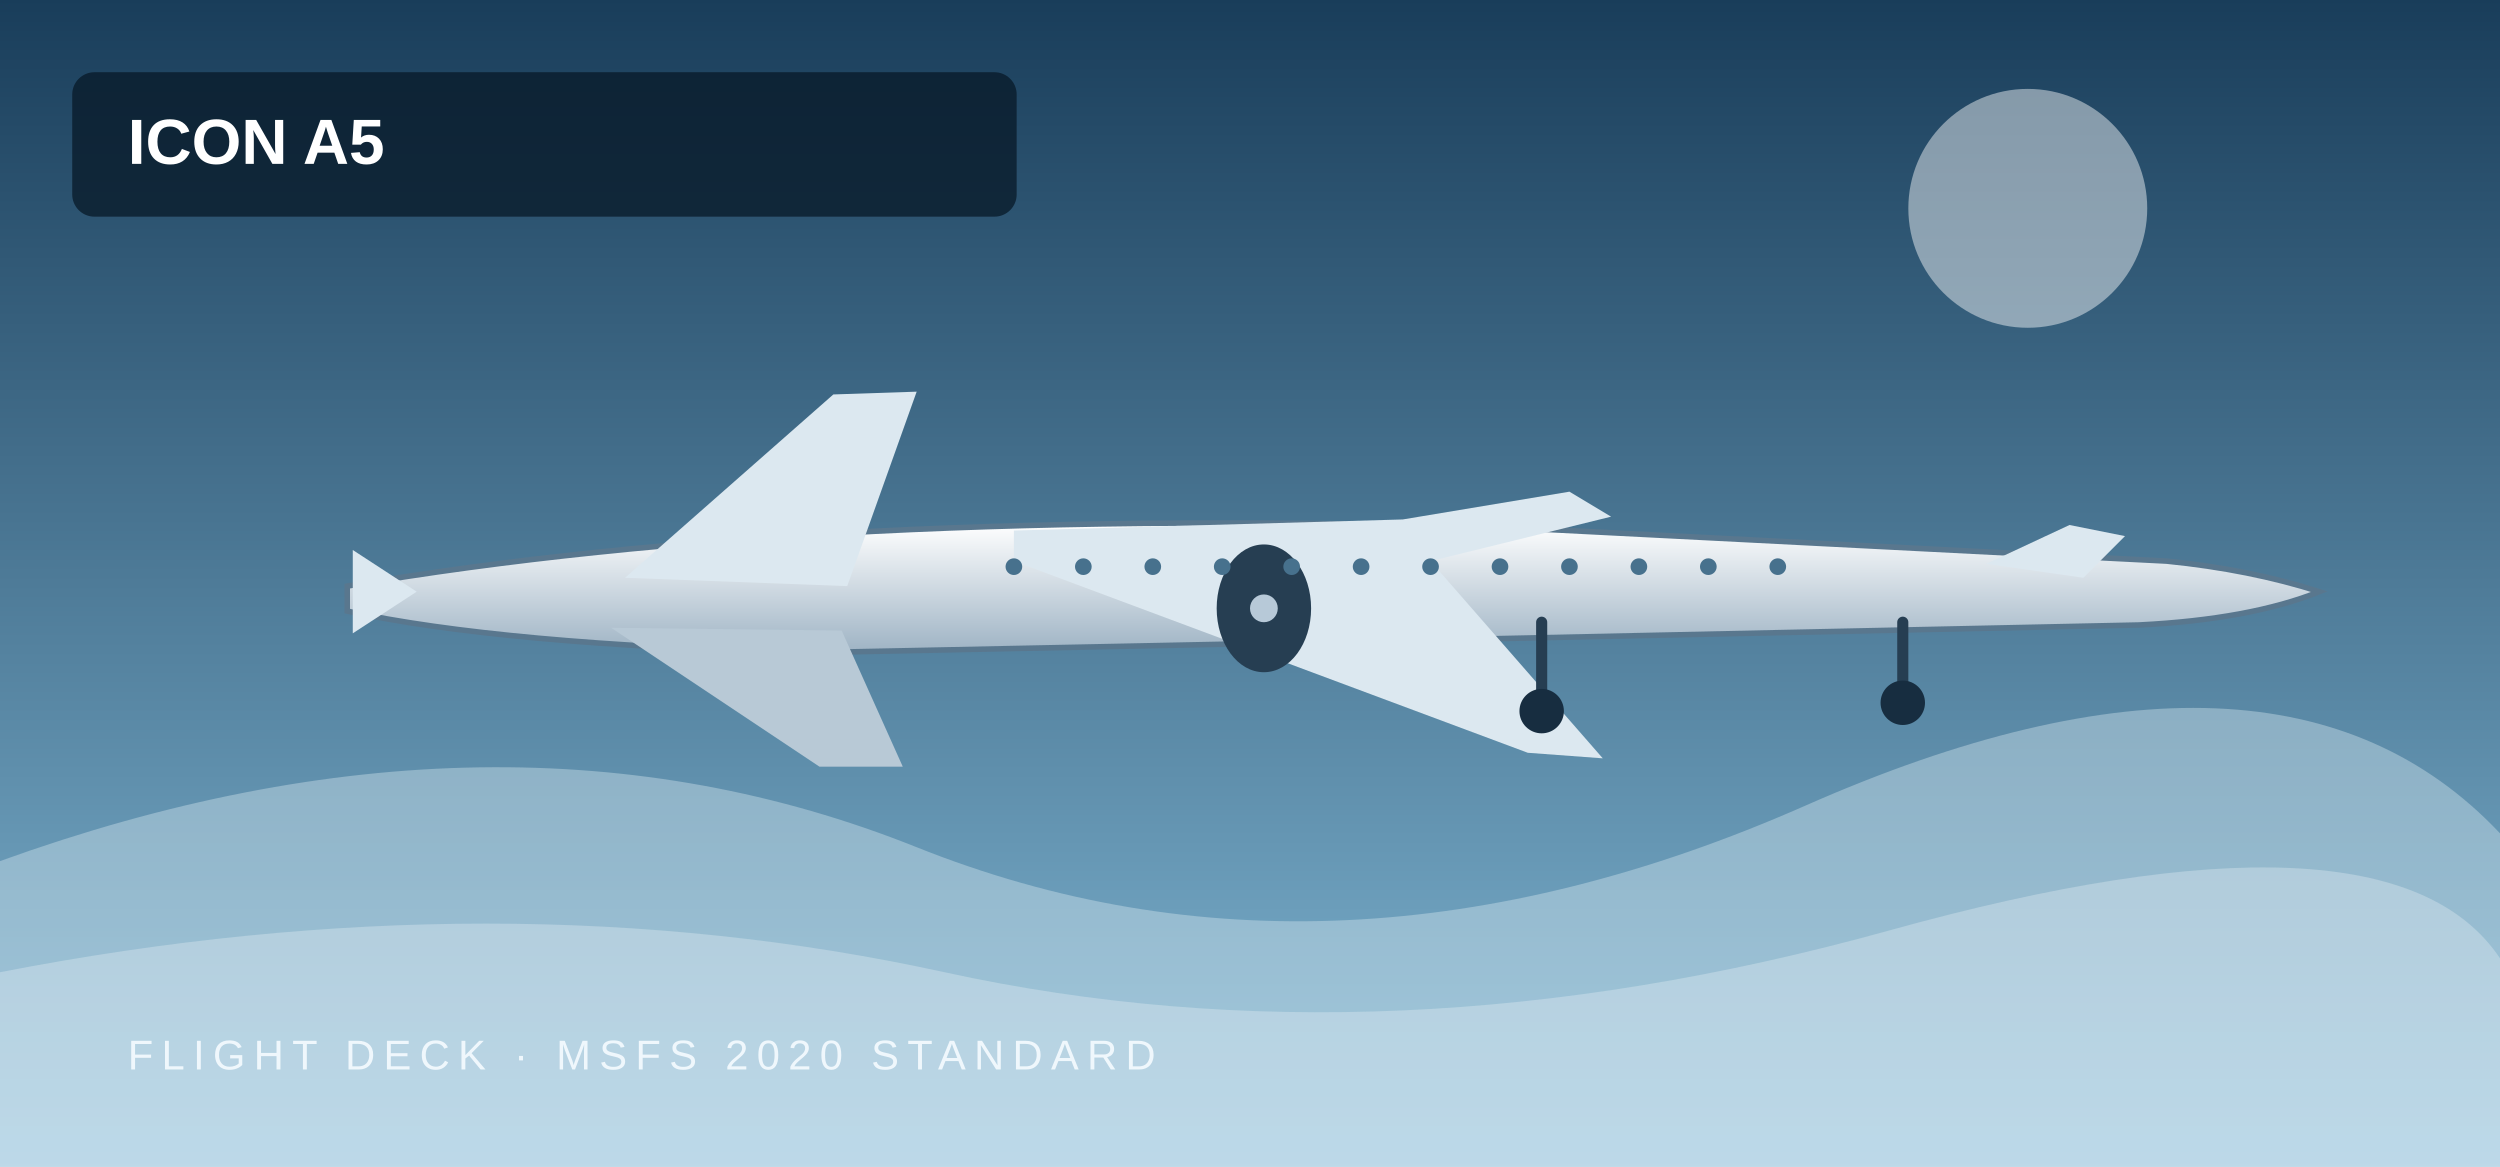
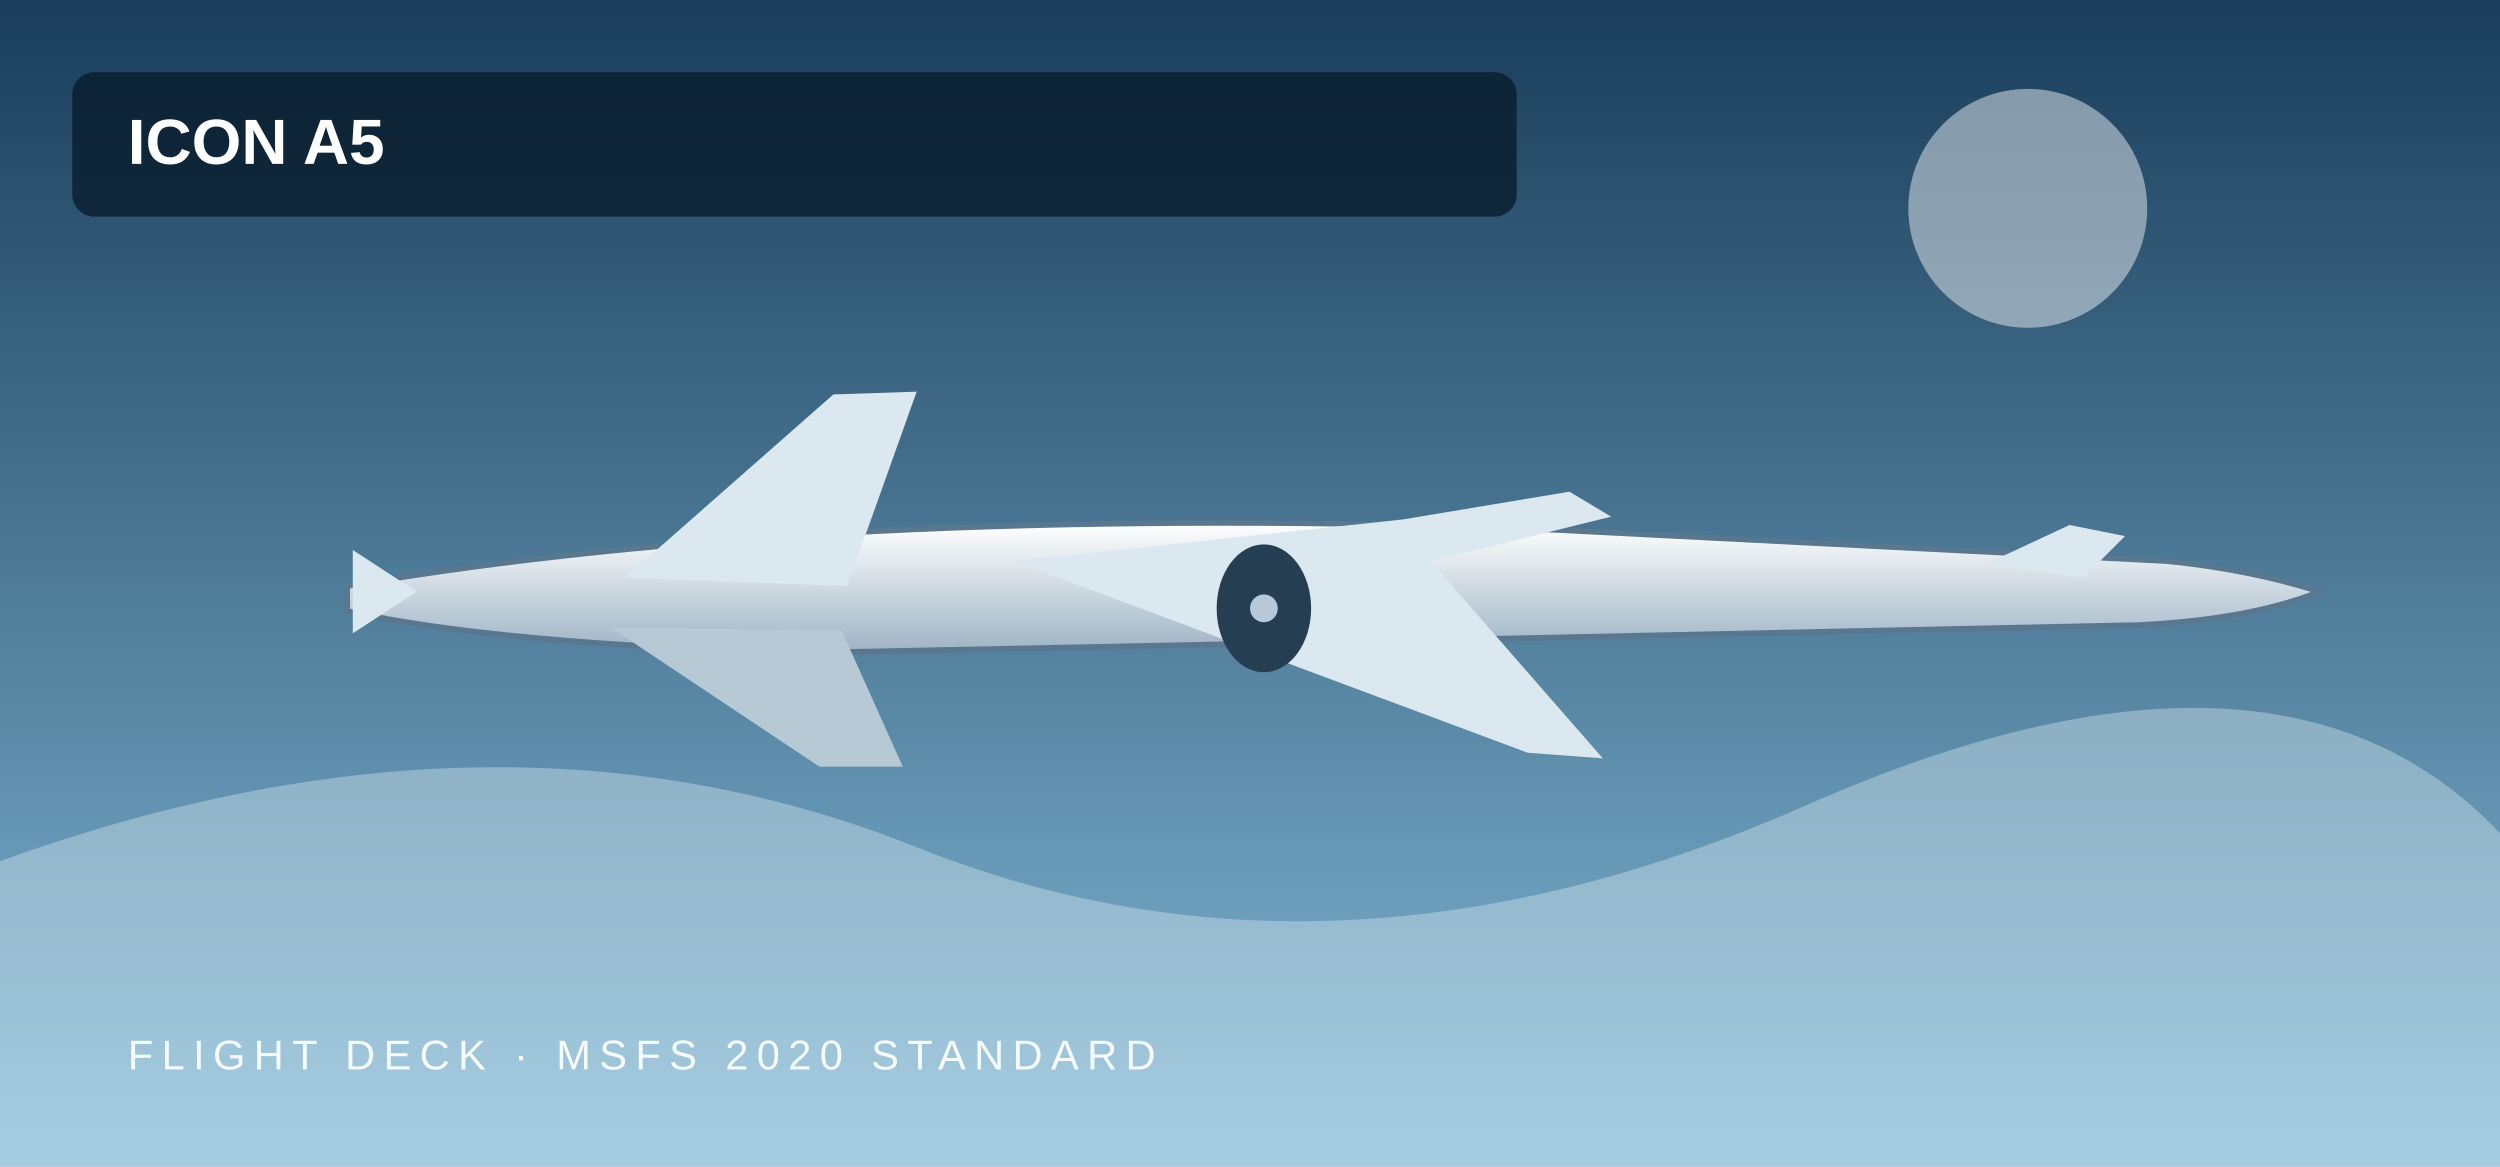
<svg xmlns="http://www.w3.org/2000/svg" viewBox="0 0 900 420">
  <defs>
-     <linearGradient id="sky" x2="0" y2="1">
+     <linearGradient id="s" x2="0" y2="1">
      <stop stop-color="#193d5a" />
      <stop offset="1" stop-color="#83b9d6" />
    </linearGradient>
-     <linearGradient id="body" x2="0" y2="1">
+     <linearGradient id="b" x2="0" y2="1">
      <stop stop-color="#fff" />
      <stop offset="1" stop-color="#9eb3c4" />
    </linearGradient>
  </defs>
-   <rect width="900" height="420" fill="url(#sky)" />
+   <rect width="900" height="420" fill="url(#s)" />
  <circle cx="730" cy="75" r="43" fill="#fff" opacity=".45" />
-   <path d="M0 310 Q180 245 330 305 T650 290 T900 300 V420 H0Z" fill="#d8e8ef" opacity=".4" />
-   <path d="M0 350 Q180 315 340 350 T680 335 T900 345 V420 H0Z" fill="#f4f8fa" opacity=".3" />
+   <path d="M0 310Q180 245 330 305T650 290T900 300V420H0Z" fill="#d8e8ef" opacity=".4" />
  <g transform="translate(35 6)">
-     <path d="M90 205 Q260 176 510 184 L745 196 Q775 199 800 207 Q775 217 735 219 L500 224 L255 229 Q145 226 90 214Z" fill="url(#body)" stroke="#59778e" stroke-width="2" />
-     <path d="M190 202 L265 136 L295 135 L270 205Z" fill="#dce8f0" />
-     <path d="M185 220 L260 270 L290 270 L268 221Z" fill="#b8c9d6" />
-     <path d="M330 196 L515 265 L542 267 L480 196 L545 180 L530 171 L470 181 L330 185 Z" fill="#dce8f0" />
+     <path d="M90 205Q260 176 510 184L745 196Q775 199 800 207Q775 217 735 219L500 224L255 229Q145 226 90 214Z" fill="url(#b)" stroke="#59778e" stroke-width="2" />
+     <path d="M190 202L265 136L295 135L270 205Z" fill="#dce8f0" />
+     <path d="M185 220L260 270L290 270L268 221Z" fill="#b8c9d6" />
+     <path d="M330 196L515 265L542 267L480 196L545 180L530 171L470 181Z" fill="#dce8f0" />
+     <path d="M115 207L92 192L92 222Z" fill="#dce8f0" />
+     <path d="M680 197L710 183L730 187L715 202Z" fill="#dce8f0" />
    <ellipse cx="420" cy="213" rx="17" ry="23" fill="#263e52" />
    <circle cx="420" cy="213" r="5" fill="#b7c9d8" />
-     <path d="M115 207 L92 192 L92 222Z" fill="#dce8f0" />
-     <path d="M680 197 L710 183 L730 187 L715 202Z" fill="#dce8f0" />
-     <g fill="#47718d">
-       <circle cx="330" cy="198" r="3" />
-       <circle cx="355" cy="198" r="3" />
-       <circle cx="380" cy="198" r="3" />
-       <circle cx="405" cy="198" r="3" />
-       <circle cx="430" cy="198" r="3" />
-       <circle cx="455" cy="198" r="3" />
-       <circle cx="480" cy="198" r="3" />
-       <circle cx="505" cy="198" r="3" />
-       <circle cx="530" cy="198" r="3" />
-       <circle cx="555" cy="198" r="3" />
-       <circle cx="580" cy="198" r="3" />
-       <circle cx="605" cy="198" r="3" />
-     </g>
-     <path d="M520 218 L520 248 M650 218 L650 245" stroke="#263e52" stroke-width="4" stroke-linecap="round" />
-     <circle cx="520" cy="250" r="8" fill="#172d40" />
-     <circle cx="650" cy="247" r="8" fill="#172d40" />
  </g>
-   <rect x="26" y="26" width="340" height="52" rx="8" fill="#071827" opacity=".75" />
-   <text x="46" y="59" fill="#fff" font-family="Arial,sans-serif" font-size="23" font-weight="700">ICON A5</text>
-   <text x="46" y="385" fill="#f5fbff" opacity=".9" font-family="Arial,sans-serif" font-size="15" letter-spacing="3">FLIGHT DECK · MSFS 2020 STANDARD</text>
+   <rect x="26" y="26" width="520" height="52" rx="8" fill="#071827" opacity=".75" />
+   <text x="46" y="59" fill="#fff" font-family="Arial" font-size="23" font-weight="700">ICON A5</text>
+   <text x="46" y="385" fill="#f5fbff" font-family="Arial" font-size="15" letter-spacing="3">FLIGHT DECK · MSFS 2020 STANDARD</text>
</svg>
